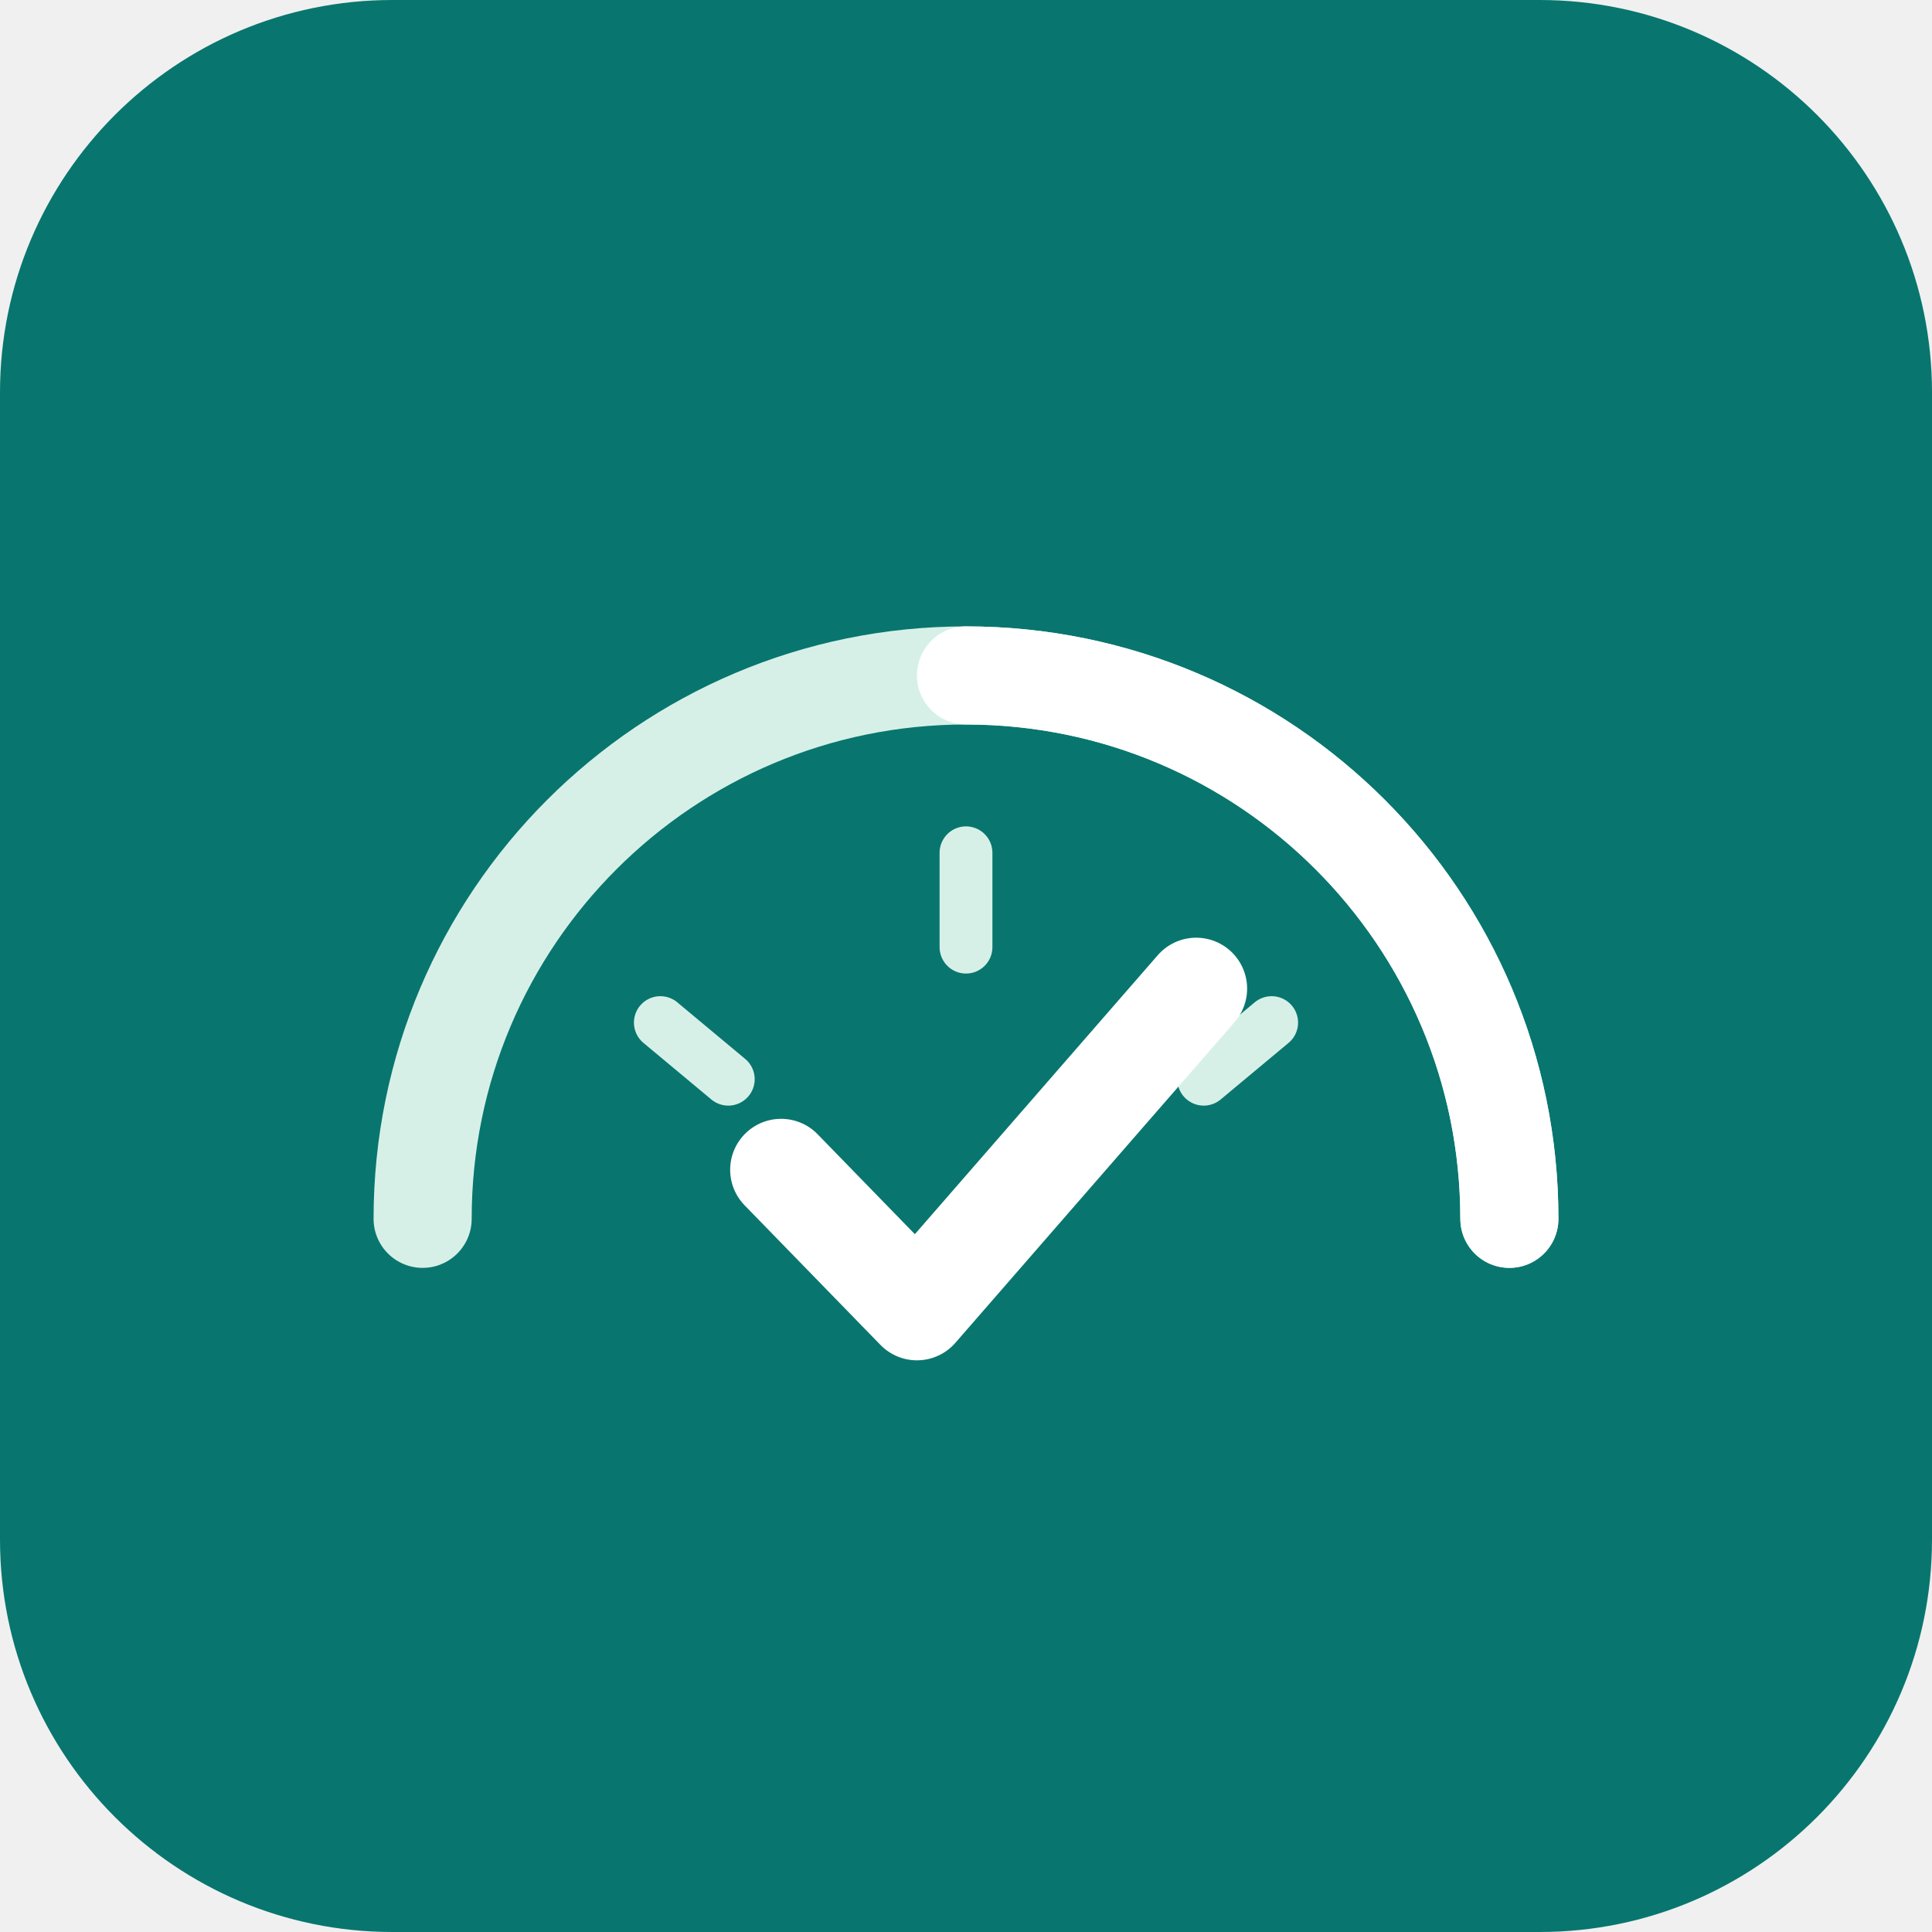
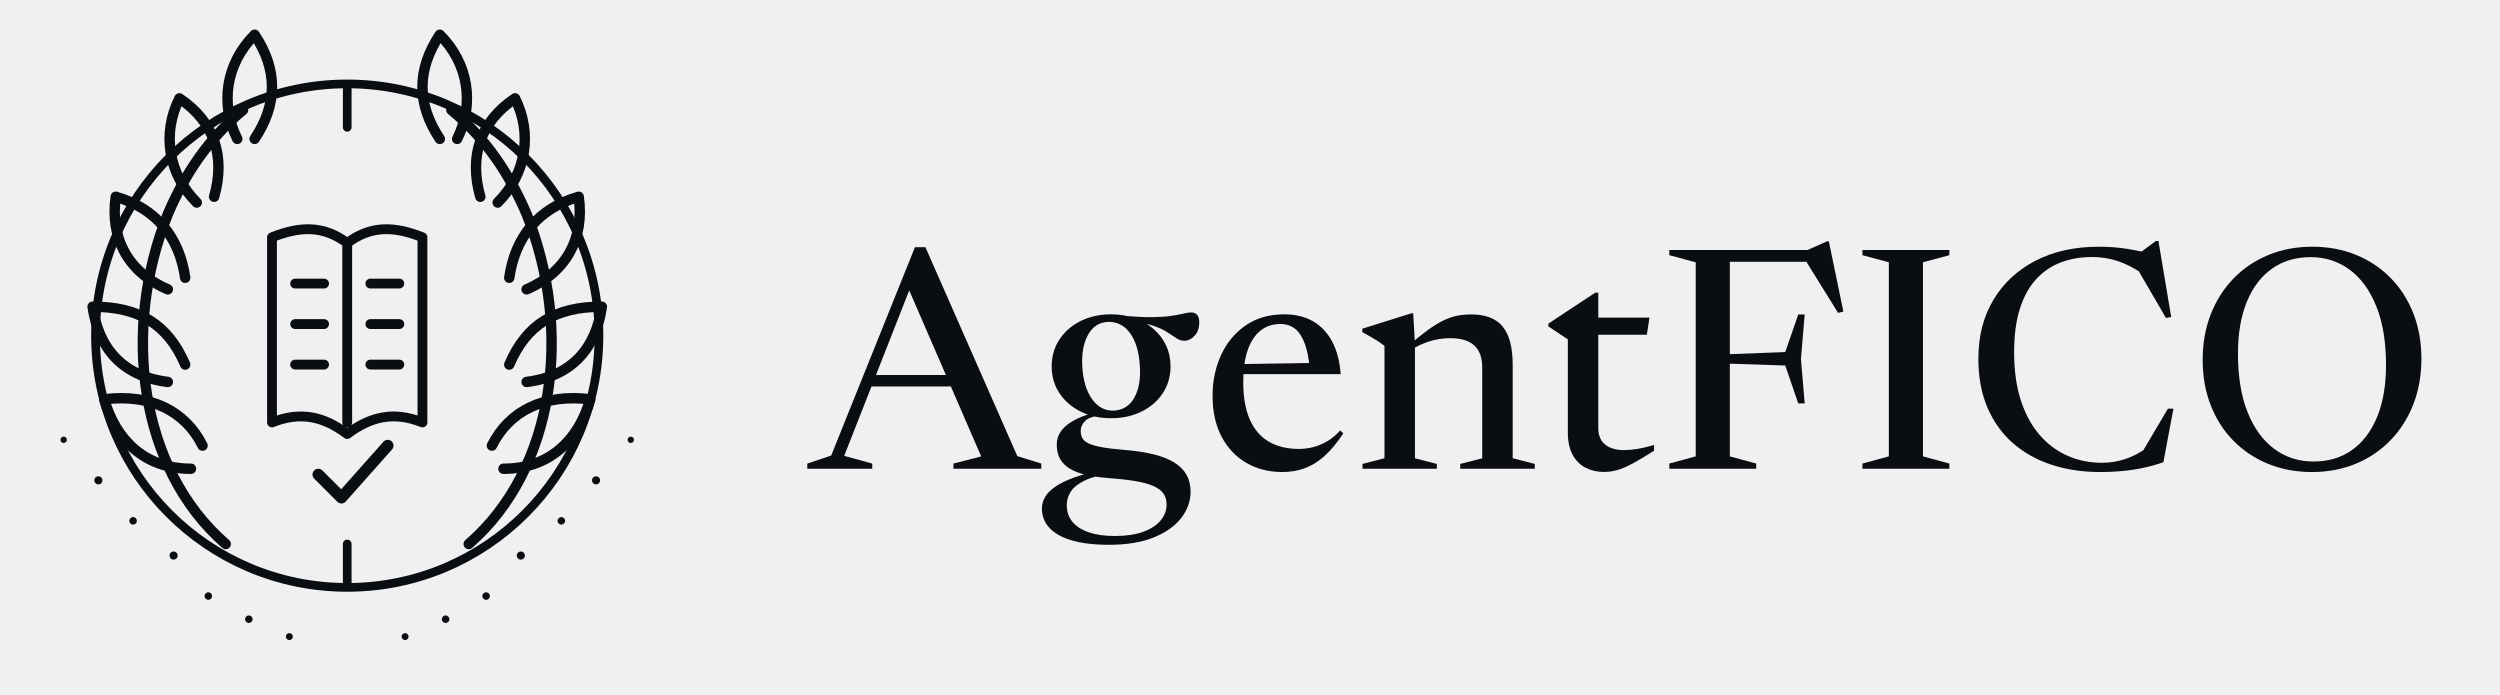
- <svg xmlns="http://www.w3.org/2000/svg" width="512" height="512" viewBox="0 0 512 512" role="img" aria-labelledby="title">
-   <rect width="512" height="512" rx="104" fill="#08766e" />
-   <path d="M112 323a144 144 0 0 1 288 0" fill="none" stroke="#d6f0e8" stroke-width="26" stroke-linecap="round" />
-   <path d="M256 179a144 144 0 0 1 144 144" fill="none" stroke="#fff" stroke-width="26" stroke-linecap="round" />
-   <path d="m175 271 18 15m63-60v25m81 20-18 15" fill="none" stroke="#d6f0e8" stroke-width="14" stroke-linecap="round" />
-   <path d="m207 310 36 37 74-85" fill="none" stroke="#fff" stroke-width="27" stroke-linecap="round" stroke-linejoin="round" />
+ <svg xmlns="http://www.w3.org/2000/svg" width="432" height="120" viewBox="0 0 432 120" role="img" aria-labelledby="title">
+   <g transform="translate(0.00,0.00) scale(1)">
+     <svg x="0" y="0" width="120" height="120" viewBox="0 0 120 120" aria-hidden="true">
+       <g id="mark" fill="none" stroke="#0a0d12" stroke-linecap="round" stroke-linejoin="round">
+         <circle cx="60" cy="58" r="43.5" stroke-width="1.5" />
+         <path d="M60 15v7M60 94v7" stroke-width="1.5" />
+         <path d="M39 94C24 81 21 57 29 37c3-7 7-13 13-18M81 94c15-13 18-37 10-57-3-7-7-13-13-18" stroke-width="1.8" />
+         <path d="M33 81c-8 0-13-5-15-12 8-1 14 2 17 8M29 66c-8-1-12-6-13-13 8 0 13 3 16 10M29 50c-7-3-10-9-9-16 7 2 11 7 12 14M34 35c-5-5-6-12-3-18 6 4 8 10 6 17M41 24c-3-6-2-13 3-18 4 6 4 12 0 18" stroke-width="1.8" />
+         <path d="M87 81c8 0 13-5 15-12-8-1-14 2-17 8M91 66c8-1 12-6 13-13-8 0-13 3-16 10M91 50c7-3 10-9 9-16-7 2-11 7-12 14M86 35c5-5 6-12 3-18-6 4-8 10-6 17M79 24c3-6 2-13-3-18-4 6-4 12 0 18" stroke-width="1.8" />
+         <path d="M47 41c5-2 9-2 13 1 4-3 8-3 13-1v32c-5-2-9-1-13 2-4-3-8-4-13-2zM60 42v31M51 49h5M51 56h5M51 63h5M64 49h5M64 56h5M64 63h5" stroke-width="1.7" />
+         <path d="m55 82 4 4 8-9" stroke-width="2" />
+       </g>
+       <g class="stipple" fill="#0a0d12" aria-hidden="true">
+         <circle cx="17" cy="83" r=".7" />
+         <circle cx="23" cy="90" r=".65" />
+         <circle cx="30" cy="96" r=".7" />
+         <circle cx="103" cy="83" r=".7" />
+         <circle cx="97" cy="90" r=".65" />
+         <circle cx="90" cy="96" r=".7" />
+         <circle cx="36" cy="103" r=".65" />
+         <circle cx="43" cy="107" r=".65" />
+         <circle cx="50" cy="110" r=".6" />
+         <circle cx="84" cy="103" r=".65" />
+         <circle cx="77" cy="107" r=".65" />
+         <circle cx="70" cy="110" r=".6" />
+         <circle cx="11" cy="76" r=".55" />
+         <circle cx="109" cy="76" r=".55" />
+       </g>
+       <style>@media (max-width: 80px) { .stipple { display: none; } }</style>
+     </svg>
+     <g fill="#0a0d12" aria-hidden="true">
+       <path d="M343.832 526.431V600.198H1036.133V526.431ZM1325.609 80.934 1478.943 33.167V0H916.864V33.167L1094.397 78.934L612.798 1190.23L654.299 1193.431L217.733 82.667L397.267 33.033V0H-18.501V33.033L134.499 84.667L670.499 1418.001H737.575Z" transform="translate(140.000,81.000) scale(0.027,-0.027)" />
+       <path d="M440.835 -486.665Q328.467 -486.665 247.25 -469.532Q166.033 -452.399 113.833 -421.049Q61.633 -389.699 36.716 -347.433Q11.8 -305.167 11.8 -255.167Q11.8 -216.834 31.95 -181.634Q52.1 -146.435 96.867 -115.368Q141.634 -84.302 214.868 -57.352Q288.102 -30.402 394.536 -8.803L461.538 -8.736L461.505 -27.935Q350.005 -44.469 286.738 -74.901Q223.471 -105.334 197.271 -145.734Q171.071 -186.133 171.071 -233.233Q171.071 -295.465 207.288 -339.515Q243.505 -383.565 312.222 -406.948Q380.939 -430.331 479.105 -430.331Q586.938 -430.331 660.571 -403.382Q734.204 -376.432 772.087 -330.583Q809.97 -284.733 809.97 -228.701Q809.97 -187.001 789.303 -158.101Q768.636 -129.202 723.036 -109.552Q677.436 -89.902 603.185 -77.819Q528.935 -65.736 421.534 -58.302Q327.334 -50.202 266.067 -31.719Q204.8 -13.235 170.033 14.665Q135.265 42.565 121.132 77.782Q106.998 113 107.065 154.767Q107.198 230.268 175.782 282.719Q244.366 335.17 363.402 362.403L381.569 339.169Q315.802 333.502 288.035 305.286Q260.269 277.07 260.269 242.137Q260.269 215.504 271.019 195.721Q281.769 175.938 311.436 161.838Q341.103 147.738 397.737 137.572Q454.371 127.405 546.139 119.938Q652.307 111.238 730.607 91.405Q808.908 71.571 860.708 39.004Q912.508 6.437 938.074 -39.613Q963.641 -85.664 963.641 -147.364Q963.674 -236.131 904.907 -313.515Q846.14 -390.898 729.905 -438.782Q613.671 -486.665 440.835 -486.665ZM453.67 323.336Q345.768 323.336 259.767 366.102Q173.767 408.869 124.2 483.752Q74.633 558.636 74.633 654.836Q74.633 752.537 124.5 827.77Q174.367 903.004 260.334 945.671Q346.302 988.337 453.236 988.337Q536.971 988.337 606.755 963.454Q676.539 938.571 727.823 893.52Q779.106 848.47 807.19 787.987Q835.273 727.503 835.273 655.636Q835.273 558.869 785.706 483.769Q736.139 408.669 650.038 366.002Q563.938 323.336 453.67 323.336ZM476.636 372.203Q563.601 379.403 605.633 458.902Q647.665 538.401 638.665 660.567Q630.266 794.469 575.033 869.37Q519.801 944.27 430.27 939.47Q348.405 934.07 305.623 854.138Q262.841 774.205 270.64 652.306Q278.44 521.104 333.972 444.253Q389.505 367.403 476.636 372.203ZM581.904 938.004 543.003 978.471Q655.472 968.604 728.907 970.304Q802.341 972.005 847.491 979.421Q892.642 986.838 920.275 993.655Q947.908 1000.472 968.508 1000.472Q991.441 1000.472 1005.174 985.505Q1018.908 970.538 1018.908 937.071Q1018.908 882.737 988.958 850.87Q959.007 819.002 922.974 819.002Q897.673 819.002 872.506 835.853Q847.339 852.703 811.806 875.437Q776.272 898.171 721.321 916.554Q666.371 934.938 581.904 938.004Z" transform="translate(179.717,81.000) scale(0.027,-0.027)" />
+       <path d="M531.737 988.337Q637.271 988.337 714.572 944.087Q791.873 899.837 837.323 814.603Q882.773 729.369 892.207 605.735H244.305L244.905 669.836L780.871 678.036L694.666 635.735Q686.233 733.837 663.267 798.154Q640.301 862.471 601.718 894.437Q563.135 926.404 505.903 926.404Q432.771 926.404 379.472 884.354Q326.173 842.305 297.34 759.805Q268.507 677.306 268.507 556.005Q268.507 409.204 311.04 313.938Q353.573 218.671 433.323 172.771Q513.072 126.871 625.138 126.871Q674.605 126.871 721.522 139.805Q768.439 152.738 811.273 179.038Q854.106 205.338 888.807 245.105L909.173 226.638Q850.073 137.136 789.805 82.635Q729.538 28.134 663.071 3.567Q596.603 -21 518.402 -21Q390.334 -21 289.284 37.216Q188.233 95.433 130.233 204.734Q72.232 314.034 72.232 467.302Q72.232 608.835 126.433 727.253Q180.633 845.67 283.651 917.004Q386.668 988.337 531.737 988.337Z" transform="translate(207.581,81.000) scale(0.027,-0.027)" />
+       <path d="M383.441 798.135V66.933L523.438 30.9V0H47.767V30.9L188.431 67.467V786.1Q171.998 800.067 141.614 819.468Q111.231 838.869 46.699 874.469V896.403L360.507 994.937H372.308ZM673.469 30.9 814.067 66.933V649.902Q814.067 710.835 791.834 752.234Q769.601 793.634 724.785 814.65Q679.969 835.666 610.903 835.666Q535.938 835.666 469.089 812.95Q402.24 790.234 361.806 761.868L340.907 786.768Q411.041 847.736 465.191 887.153Q519.342 926.57 564.425 948.454Q609.508 970.337 652.375 979.004Q695.241 987.67 743.641 987.67Q881.675 987.67 945.376 909.504Q1009.076 831.337 1009.076 664.338V67.467L1150.341 30.9V0H673.469Z" transform="translate(234.149,81.000) scale(0.027,-0.027)" />
+       <path d="M358.843 260.636Q358.843 190.436 402.709 154.937Q446.576 119.437 522.709 119.437Q564.01 119.437 610.193 127.053Q656.377 134.67 715.778 152.037V115.336Q632.643 62.335 577.342 32.868Q522.041 3.4 480.489 -8.5Q438.938 -20.4 395.704 -20.4Q331.369 -20.4 278.968 5.95Q226.567 32.3 195.284 88.101Q164 143.902 164 231.836V828.034L39.265 910.936V928.537Q53.765 938.67 76.649 953.537Q99.533 968.404 128.518 987.555Q157.502 1006.705 191.504 1029.289Q225.505 1051.873 263.09 1076.54Q300.675 1101.207 339.576 1126.874H358.843V934.537ZM288.205 857.868V967.337H686.311L669.644 857.868Z" transform="translate(266.495,81.000) scale(0.027,-0.027)" />
+       <path d="M937.873 987.502 913.871 702.167 937.873 418.166H896.64L813.437 660.767L328.675 676.7V728.367L813.437 746.835L896.64 987.502ZM1081.407 1455.57H1092.474L1185.475 1005.833L1151.675 997.599L931.805 1351.636L1078.972 1324.534H308.672V1400.002H956.039ZM458.809 1400.002V79.233L627.742 33.167V0H71.399V33.167L240.331 79.233V1321.435L71.399 1366.768V1400.002Z" transform="translate(286.529,81.000) scale(0.027,-0.027)" />
+       <path d="M627.742 33.195V0H71.399V33.167L240.331 79.233V1321.435L71.399 1366.74V1400.002H627.742V1366.768L458.809 1321.435V79.233Z" transform="translate(319.901,81.000) scale(0.027,-0.027)" />
+       <path d="M881.305 38.134Q956.038 38.134 1029.07 61.65Q1102.102 85.167 1176.201 139L1132.534 95.633L1303.338 384.436H1338.804L1274.436 41.766Q1178.935 8.532 1080.968 -6.234Q983.002 -21 869.935 -21Q701.434 -21 559.167 25.416Q416.899 71.833 311.632 163.933Q206.366 256.033 148.349 391.7Q90.332 527.367 90.332 705.268Q90.332 919.635 186.416 1080.585Q282.5 1241.535 455.9 1331.269Q629.301 1421.002 861.468 1421.002Q938.102 1421.002 1009.569 1411.969Q1081.035 1402.936 1166.036 1382.936L1107.734 1369.801L1226.335 1457.736H1242.835L1324.47 971.232L1290.803 965.299L1098.933 1295.302L1145.069 1245.999Q1056.902 1305.301 979.435 1330.201Q901.969 1355.101 817.936 1355.101Q710.138 1355.101 619.056 1320.868Q527.974 1286.635 460.808 1213.936Q393.643 1141.236 356.443 1025.403Q319.243 909.57 319.243 745.736Q319.243 567.469 363.143 434.736Q407.043 302.002 484.559 213.852Q562.075 125.701 663.84 81.917Q765.606 38.134 881.305 38.134Z" transform="translate(339.422,81.000) scale(0.027,-0.027)" />
+       <path d="M792.837 1421.002Q945.17 1421.002 1072.771 1368.686Q1200.371 1316.369 1294.155 1220.735Q1387.938 1125.102 1439.372 993.802Q1490.805 862.502 1490.805 704.268Q1490.805 544.968 1439.088 412.284Q1387.371 279.6 1293.054 182.3Q1198.737 85 1070.803 32Q942.869 -21 790.034 -21Q637.701 -21 509.8 31.316Q381.9 83.633 287.816 179.266Q193.732 274.9 142.299 406.65Q90.866 538.4 90.866 696.934Q90.866 855.634 142.583 988.318Q194.3 1121.001 288.617 1218.002Q382.934 1315.002 511.351 1368.002Q639.769 1421.002 792.837 1421.002ZM800.069 46.334Q943.166 46.334 1047.031 120.133Q1150.896 193.932 1207.612 332.132Q1264.328 470.331 1264.328 663.432Q1264.328 884.1 1202.779 1038.334Q1141.23 1192.568 1032.365 1273.418Q923.5 1354.268 781.602 1354.268Q638.605 1354.268 534.39 1280.469Q430.175 1206.67 373.459 1068.22Q316.743 929.771 316.743 736.57Q316.743 516.302 378.292 362.168Q439.841 208.034 548.873 127.184Q657.904 46.334 800.069 46.334Z" transform="translate(378.167,81.000) scale(0.027,-0.027)" />
+     </g>
+   </g>
</svg>
